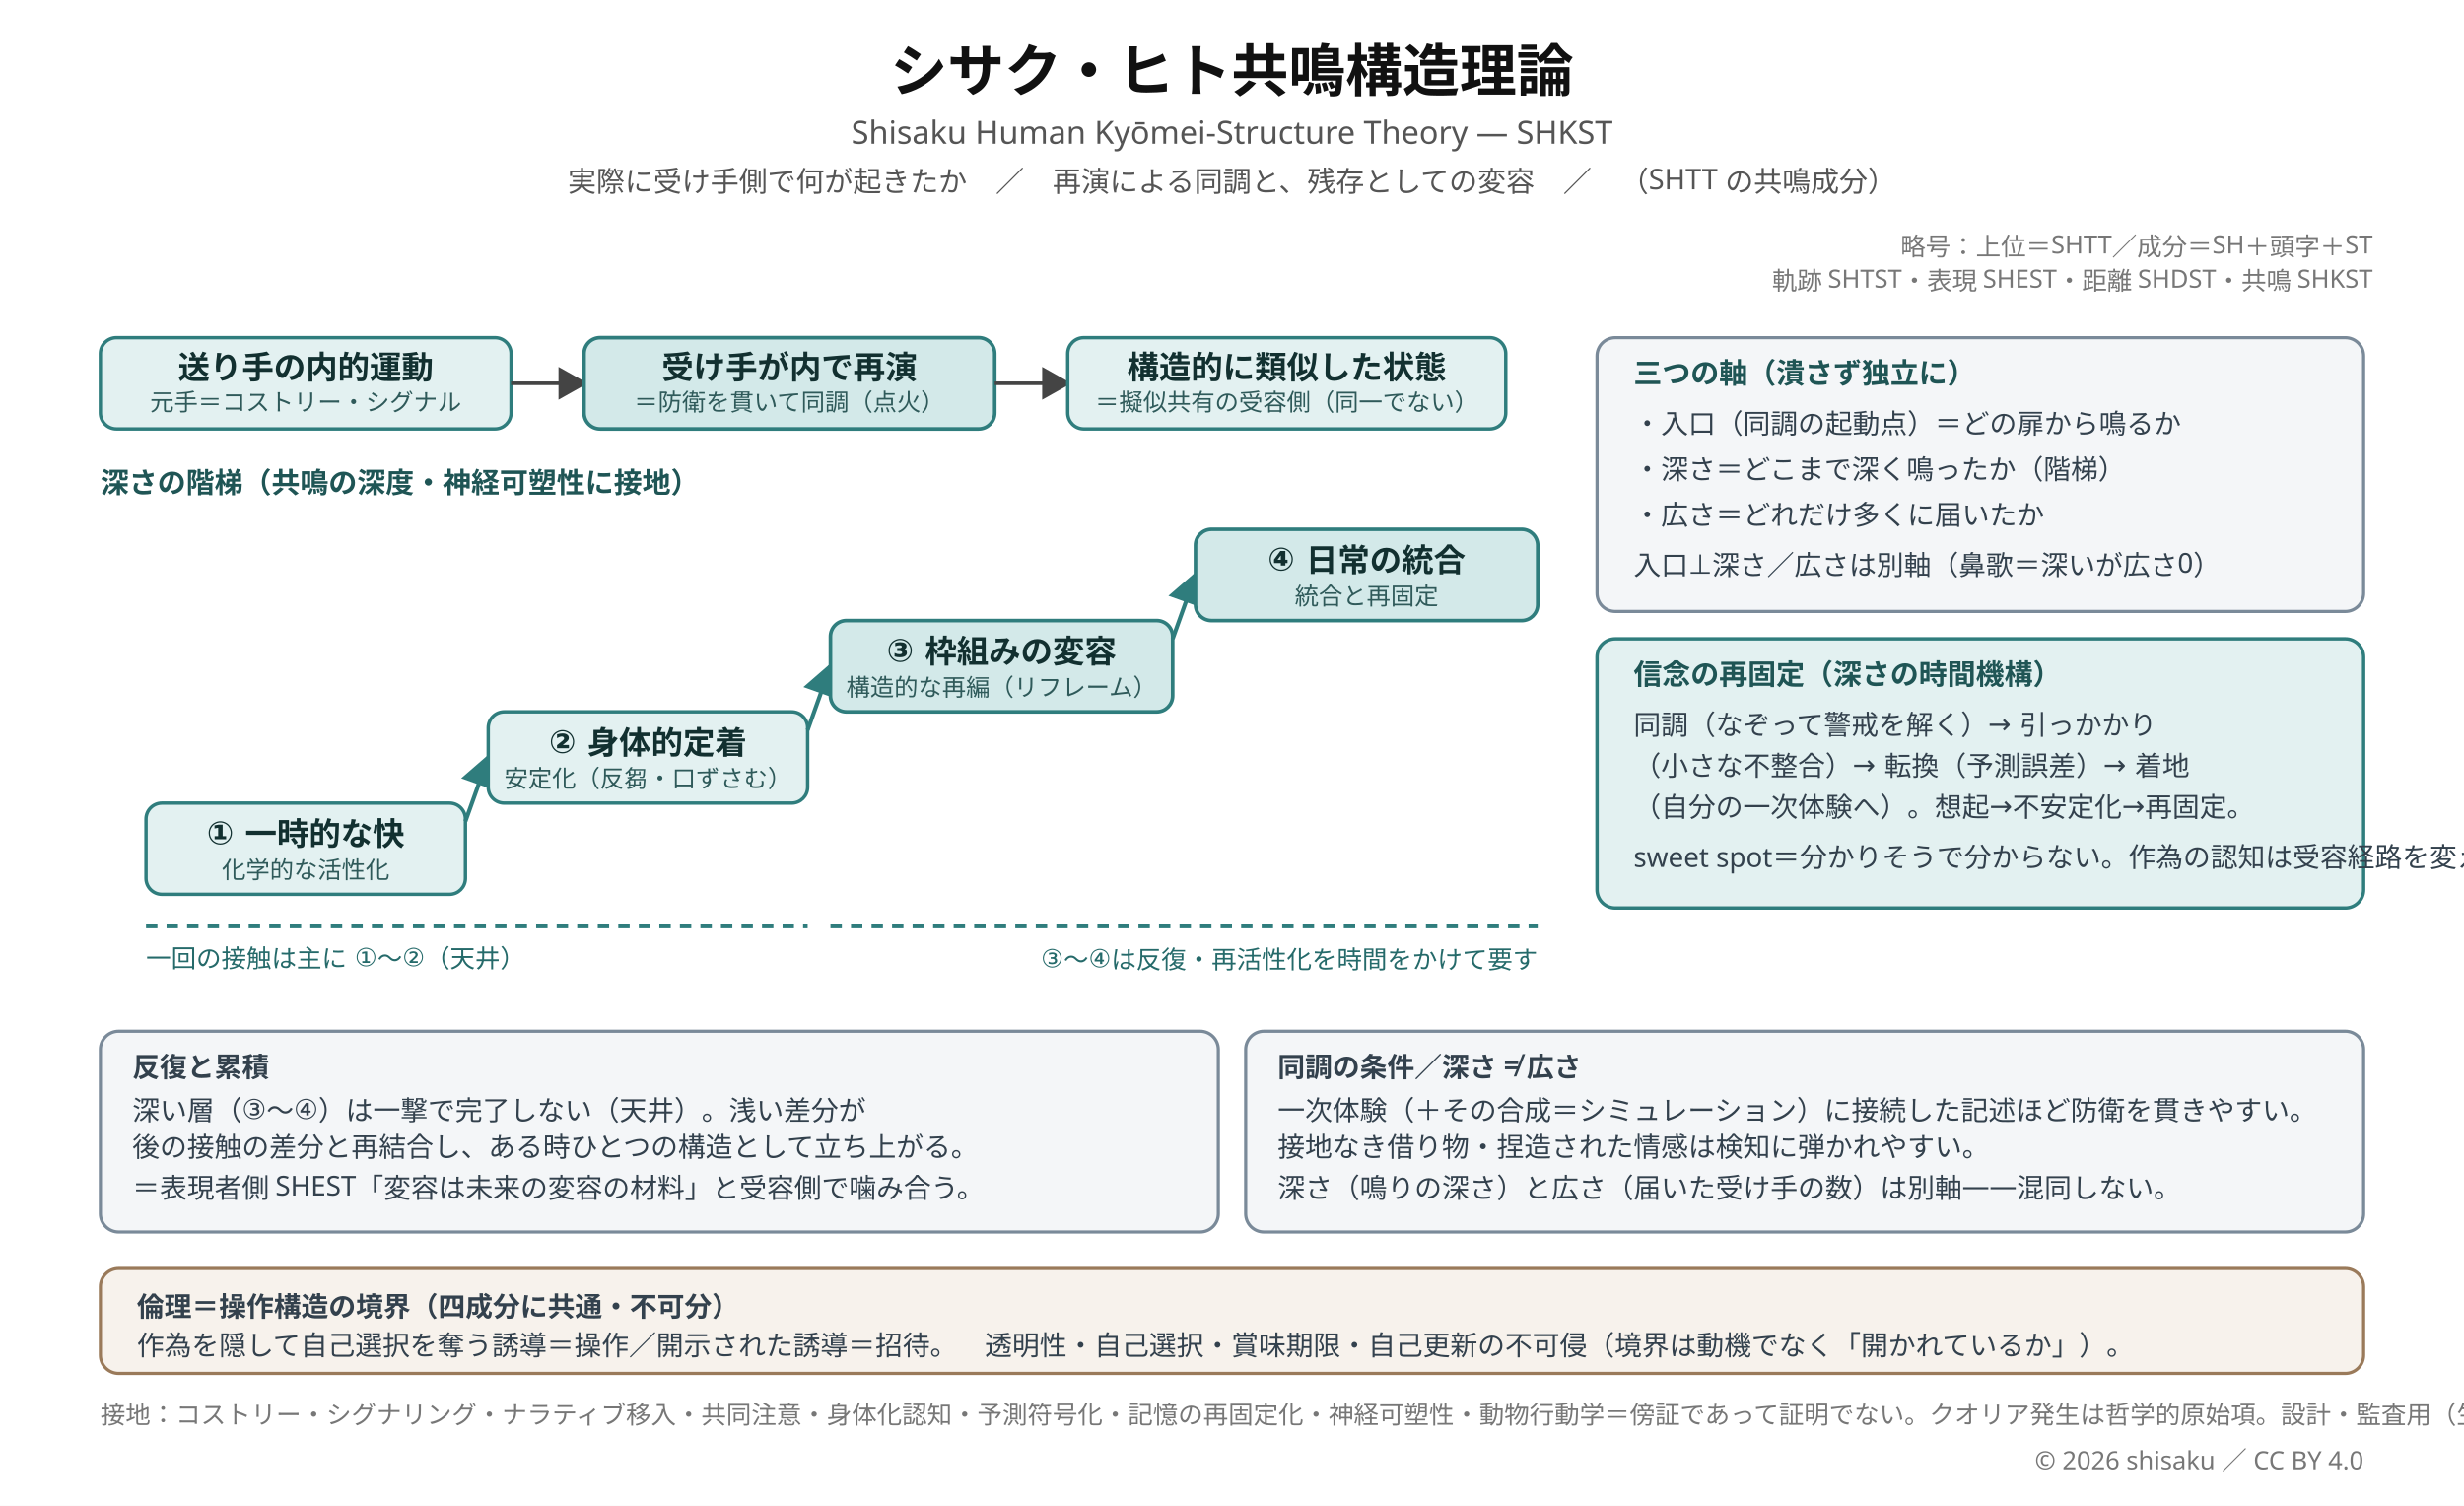
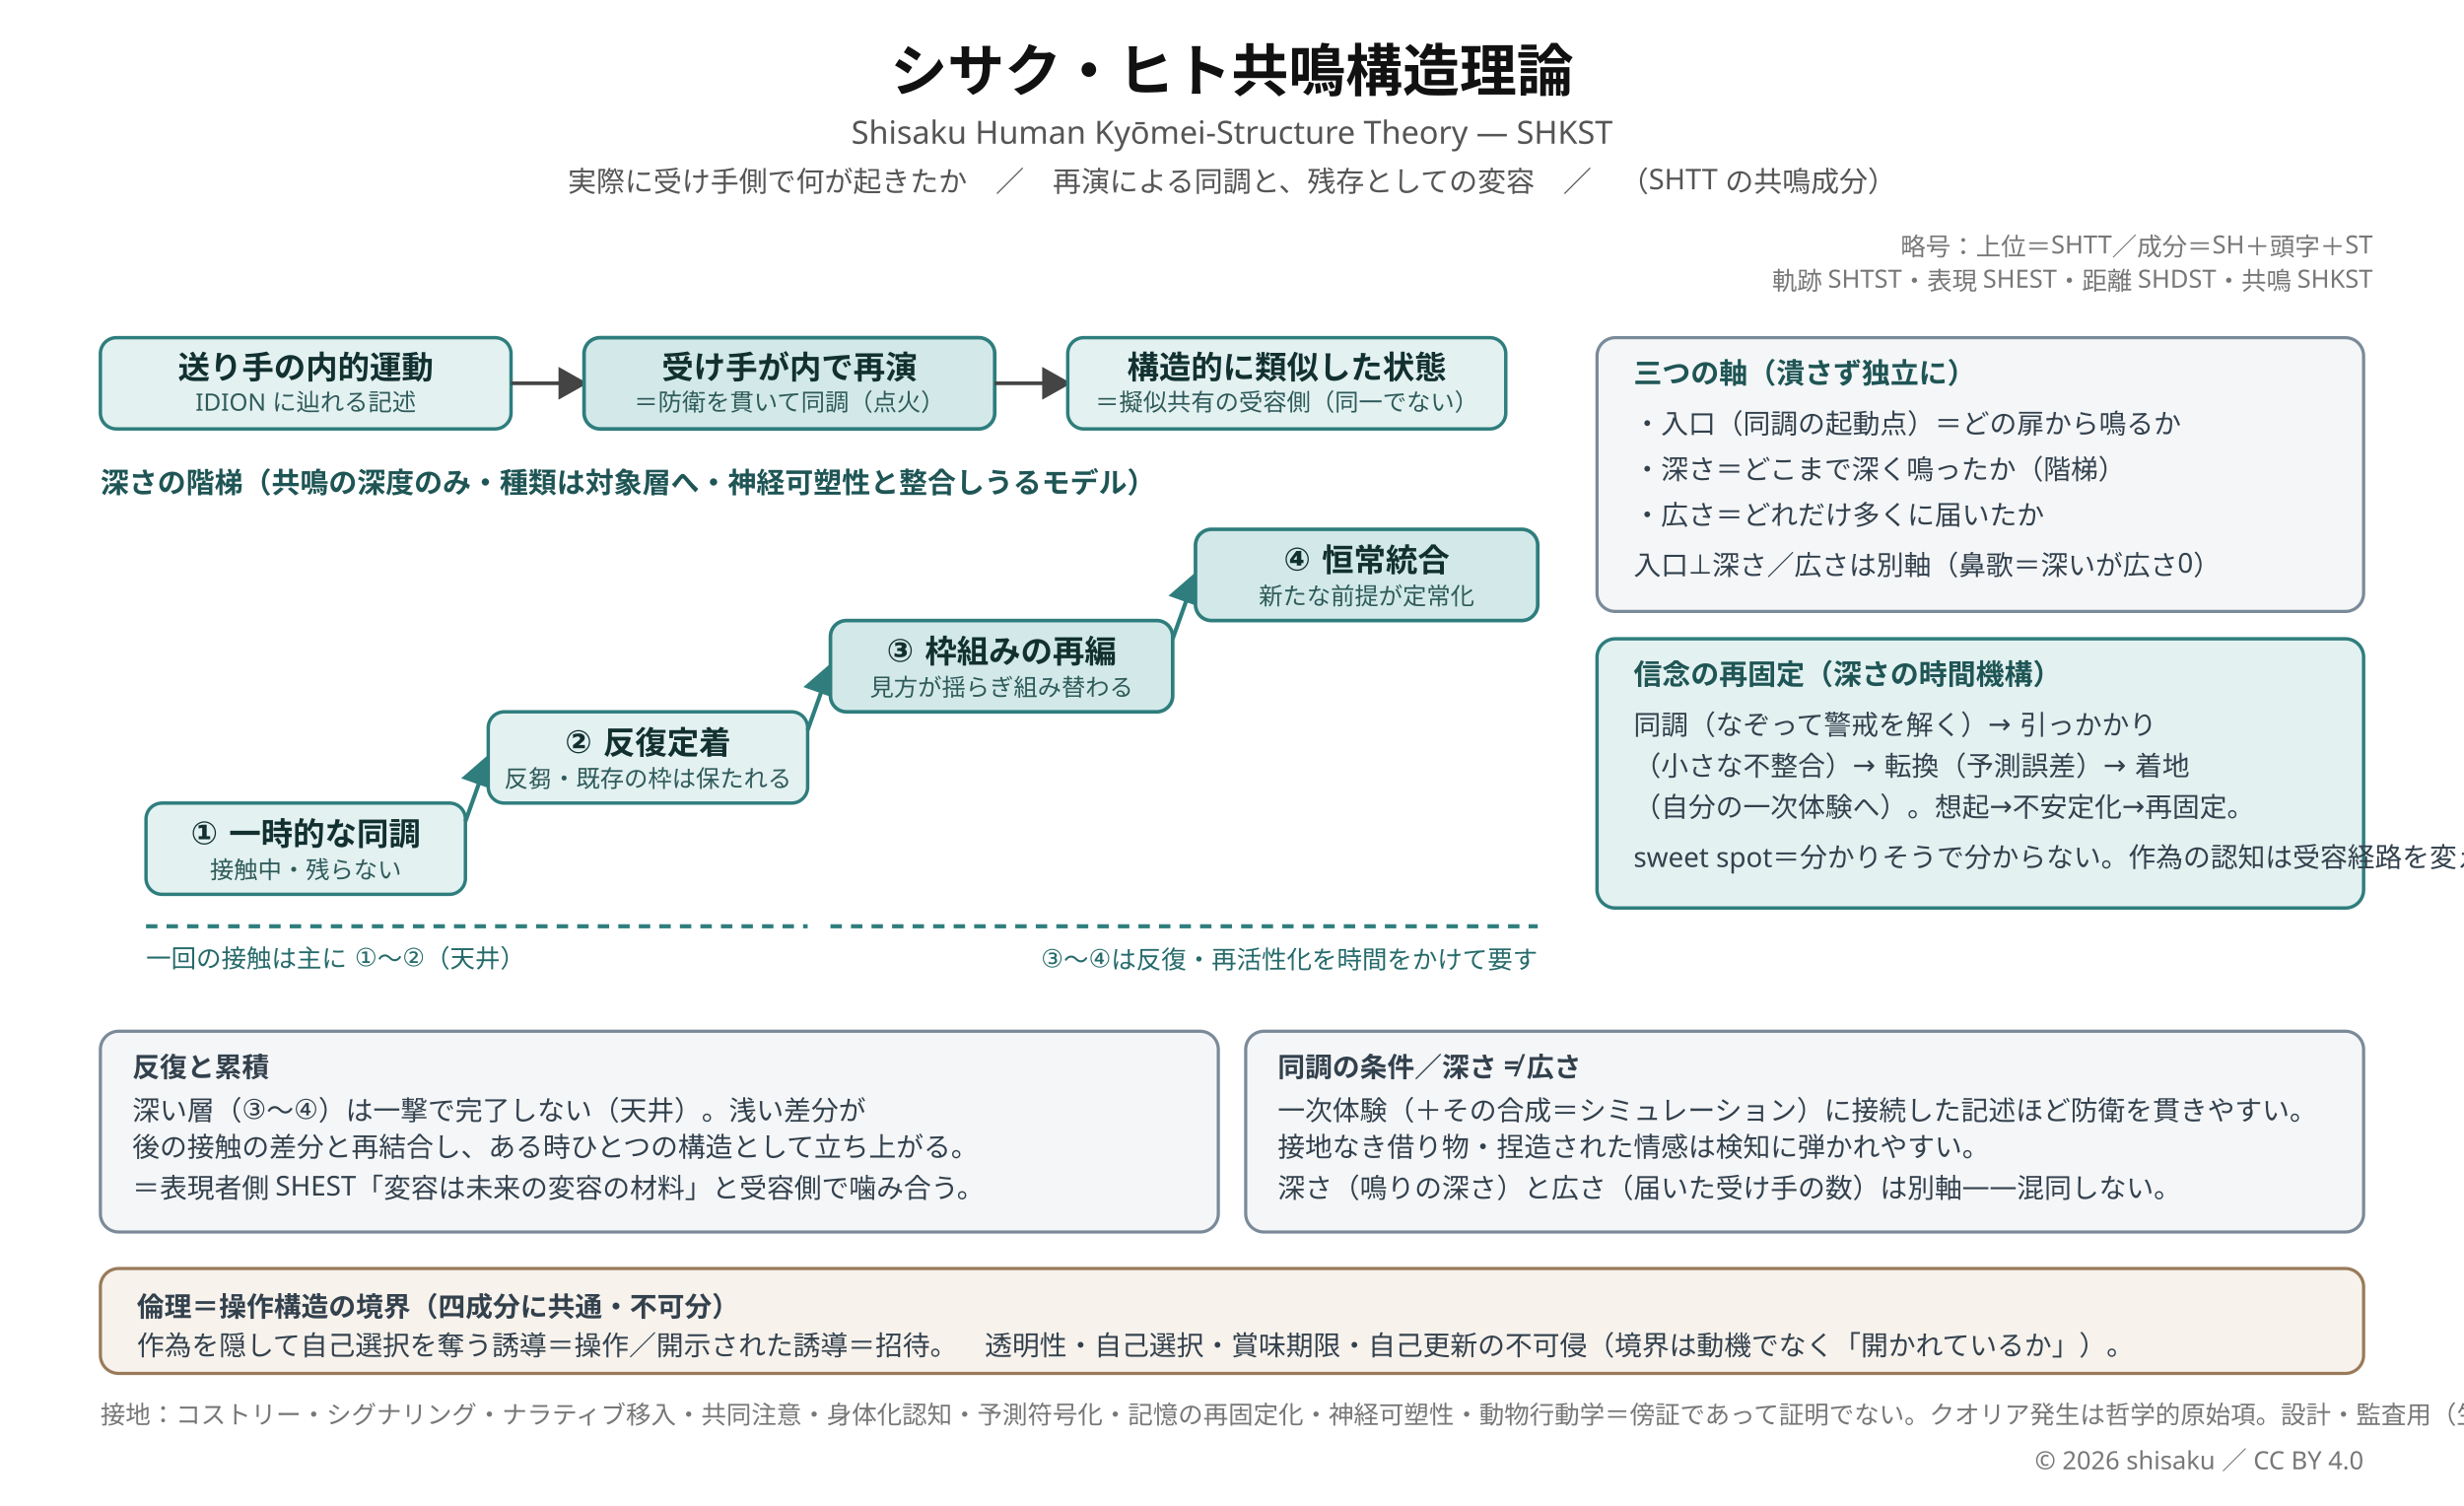
<svg xmlns="http://www.w3.org/2000/svg" viewBox="0 0 1080 660" font-family="'Hiragino Sans','Noto Sans JP','Yu Gothic',sans-serif">
  <defs>
    <marker id="arrow" markerWidth="9" markerHeight="9" refX="7" refY="4.5" orient="auto">
      <path d="M0,0 L8,4.5 L0,9 Z" fill="#444" />
    </marker>
    <marker id="arrowKyo" markerWidth="9" markerHeight="9" refX="7" refY="4.5" orient="auto">
      <path d="M0,0 L8,4.5 L0,9 Z" fill="#2f7d7d" />
    </marker>
    <style>
      .bg{fill:#ffffff}
      .title{fill:#111;font-weight:700}
      .sub{fill:#555}
      .foot{fill:#777;font-size:11px}
      .footR{fill:#777;font-size:11px;text-anchor:end}
      .c-kyo{stroke:#2f7d7d;fill:#e3f1f1;stroke-width:1.5}
      .c-kyoD{stroke:#2f7d7d;fill:#d3e9e9;stroke-width:1.6}
      .c-prem{stroke:#7a8a99;fill:#f4f6f8;stroke-width:1.4}
      .c-eth{stroke:#9a7a5a;fill:#f7f2ec;stroke-width:1.4}
      .nlbl{fill:#123030;font-size:14px;text-anchor:middle;font-weight:700}
      .nsub{fill:#2f5a5a;font-size:10.5px;text-anchor:middle}
      .ann{fill:#33414d;font-size:12px}
      .teal{fill:#256a6a}
      .panelH{fill:#1f5555;font-size:12.5px;font-weight:700}
      .flow{stroke:#444;stroke-width:1.6;fill:none}
      .step{stroke:#2f7d7d;stroke-width:1.8;fill:none}
    </style>
  </defs>
  <rect class="bg" x="0" y="0" width="1080" height="660" />
  <text class="title" x="540" y="40" font-size="25" text-anchor="middle">シサク・ヒト共鳴構造理論</text>
  <text class="sub" x="540" y="63" font-size="14" text-anchor="middle">Shisaku Human Kyōmei-Structure Theory — SHKST</text>
  <text class="sub" x="540" y="84" font-size="12.5" text-anchor="middle">実際に受け手側で何が起きたか　／　再演による同調と、残存としての変容　／　（SHTT の共鳴成分）</text>
  <text class="footR" x="1040" y="112">略号：上位＝SHTT／成分＝SH＋頭字＋ST</text>
  <text class="footR" x="1040" y="127">軌跡 SHTST・表現 SHEST・距離 SHDST・共鳴 SHKST</text>
  <rect class="c-kyo" x="44" y="148" width="180" height="40" rx="7" />
  <text class="nlbl" x="134" y="166">送り手の内的運動</text>
-   <text class="nsub" x="134" y="180">元手＝コストリー・シグナル</text>
+   <text class="nsub" x="134" y="180">IDION に辿れる記述</text>
  <path class="flow" d="M224,168 L256,168" marker-end="url(#arrow)" />
  <rect class="c-kyoD" x="256" y="148" width="180" height="40" rx="7" />
  <text class="nlbl" x="346" y="166">受け手が内で再演</text>
  <text class="nsub" x="346" y="180">＝防衛を貫いて同調（点火）</text>
  <path class="flow" d="M436,168 L468,168" marker-end="url(#arrow)" />
  <rect class="c-kyo" x="468" y="148" width="192" height="40" rx="7" />
  <text class="nlbl" x="564" y="166">構造的に類似した状態</text>
  <text class="nsub" x="564" y="180">＝擬似共有の受容側（同一でない）</text>
-   <text class="panelH" x="44" y="216">深さの階梯（共鳴の深度・神経可塑性に接地）</text>
+   <text class="panelH" x="44" y="216">深さの階梯（共鳴の深度のみ・種類は対象層へ・神経可塑性と整合しうるモデル）</text>
  <path class="step" d="M64,392 L64,232 L660,232" opacity="0" />
  <rect class="c-kyo" x="64" y="352" width="140" height="40" rx="7" />
-   <text class="nlbl" x="134" y="370">① 一時的な快</text>
-   <text class="nsub" x="134" y="385">化学的な活性化</text>
+   <text class="nlbl" x="134" y="370">① 一時的な同調</text>
+   <text class="nsub" x="134" y="385">接触中・残らない</text>
  <path class="step" d="M204,360 L214,332" marker-end="url(#arrowKyo)" />
  <rect class="c-kyo" x="214" y="312" width="140" height="40" rx="7" />
-   <text class="nlbl" x="284" y="330">② 身体的定着</text>
-   <text class="nsub" x="284" y="345">安定化（反芻・口ずさむ）</text>
+   <text class="nlbl" x="284" y="330">② 反復定着</text>
+   <text class="nsub" x="284" y="345">反芻・既存の枠は保たれる</text>
  <path class="step" d="M354,320 L364,292" marker-end="url(#arrowKyo)" />
  <rect class="c-kyoD" x="364" y="272" width="150" height="40" rx="7" />
-   <text class="nlbl" x="439" y="290">③ 枠組みの変容</text>
-   <text class="nsub" x="439" y="305">構造的な再編（リフレーム）</text>
+   <text class="nlbl" x="439" y="290">③ 枠組みの再編</text>
+   <text class="nsub" x="439" y="305">見方が揺らぎ組み替わる</text>
  <path class="step" d="M514,280 L524,252" marker-end="url(#arrowKyo)" />
  <rect class="c-kyoD" x="524" y="232" width="150" height="40" rx="7" />
-   <text class="nlbl" x="599" y="250">④ 日常の統合</text>
-   <text class="nsub" x="599" y="265">統合と再固定</text>
+   <text class="nlbl" x="599" y="250">④ 恒常統合</text>
+   <text class="nsub" x="599" y="265">新たな前提が定常化</text>
  <path class="step" d="M64,406 L354,406" stroke-dasharray="5 4" />
  <text class="teal" x="64" y="424" font-size="11">一回の接触は主に ①〜②（天井）</text>
  <path class="step" d="M364,406 L674,406" stroke-dasharray="5 4" />
  <text class="teal" x="674" y="424" font-size="11" text-anchor="end">③〜④は反復・再活性化を時間をかけて要す</text>
  <rect class="c-prem" x="700" y="148" width="336" height="120" rx="8" />
  <text class="panelH" x="716" y="168">三つの軸（潰さず独立に）</text>
  <text class="ann" x="716" y="190" font-size="11.5">・入口（同調の起動点）＝どの扉から鳴るか</text>
  <text class="ann" x="716" y="210" font-size="11.5">・深さ＝どこまで深く鳴ったか（階梯）</text>
  <text class="ann" x="716" y="230" font-size="11.5">・広さ＝どれだけ多くに届いたか</text>
  <text class="ann" x="716" y="252" font-size="11" fill="#256a6a">入口⊥深さ／広さは別軸（鼻歌＝深いが広さ0）</text>
  <rect class="c-kyo" x="700" y="280" width="336" height="118" rx="8" />
  <text class="panelH" x="716" y="300">信念の再固定（深さの時間機構）</text>
  <text class="ann" x="716" y="322" font-size="11.5">同調（なぞって警戒を解く）→ 引っかかり</text>
  <text class="ann" x="716" y="340" font-size="11.5">（小さな不整合）→ 転換（予測誤差）→ 着地</text>
  <text class="ann" x="716" y="358" font-size="11.5">（自分の一次体験へ）。想起→不安定化→再固定。</text>
  <text class="ann" x="716" y="380" font-size="11" fill="#256a6a">sweet spot＝分かりそうで分からない。作為の認知は受容経路を変える（不可視≠深さ）。</text>
  <rect class="c-prem" x="44" y="452" width="490" height="88" rx="8" />
  <text class="ann" x="58" y="472" font-weight="700" fill="#256a6a">反復と累積</text>
  <text class="ann" x="58" y="491" font-size="11.5">深い層（③〜④）は一撃で完了しない（天井）。浅い差分が</text>
  <text class="ann" x="58" y="507" font-size="11.5">後の接触の差分と再結合し、ある時ひとつの構造として立ち上がる。</text>
  <text class="ann" x="58" y="525" font-size="11.5">＝表現者側 SHEST「変容は未来の変容の材料」と受容側で噛み合う。</text>
  <rect class="c-prem" x="546" y="452" width="490" height="88" rx="8" />
  <text class="ann" x="560" y="472" font-weight="700" fill="#256a6a">同調の条件／深さ ≠ 広さ</text>
  <text class="ann" x="560" y="491" font-size="11.5">一次体験（＋その合成＝シミュレーション）に接続した記述ほど防衛を貫きやすい。</text>
  <text class="ann" x="560" y="507" font-size="11.5">接地なき借り物・捏造された情感は検知に弾かれやすい。</text>
  <text class="ann" x="560" y="525" font-size="11.5">深さ（鳴りの深さ）と広さ（届いた受け手の数）は別軸——混同しない。</text>
  <rect class="c-eth" x="44" y="556" width="992" height="46" rx="8" />
  <text class="ann" x="60" y="577" font-size="12.5" font-weight="700" fill="#7a5a3a">倫理＝操作構造の境界（四成分に共通・不可分）</text>
  <text class="ann" x="60" y="594" font-size="11.5">作為を隠して自己選択を奪う誘導＝操作／開示された誘導＝招待。　透明性・自己選択・賞味期限・自己更新の不可侵（境界は動機でなく「開かれているか」）。</text>
  <text class="foot" x="44" y="624">接地：コストリー・シグナリング・ナラティブ移入・共同注意・身体化認知・予測符号化・記憶の再固定化・神経可塑性・動物行動学＝傍証であって証明でない。クオリア発生は哲学的原始項。設計・監査用（生成非注入）。</text>
  <text class="footR" x="1036" y="644">© 2026 shisaku ／ CC BY 4.0</text>
</svg>
